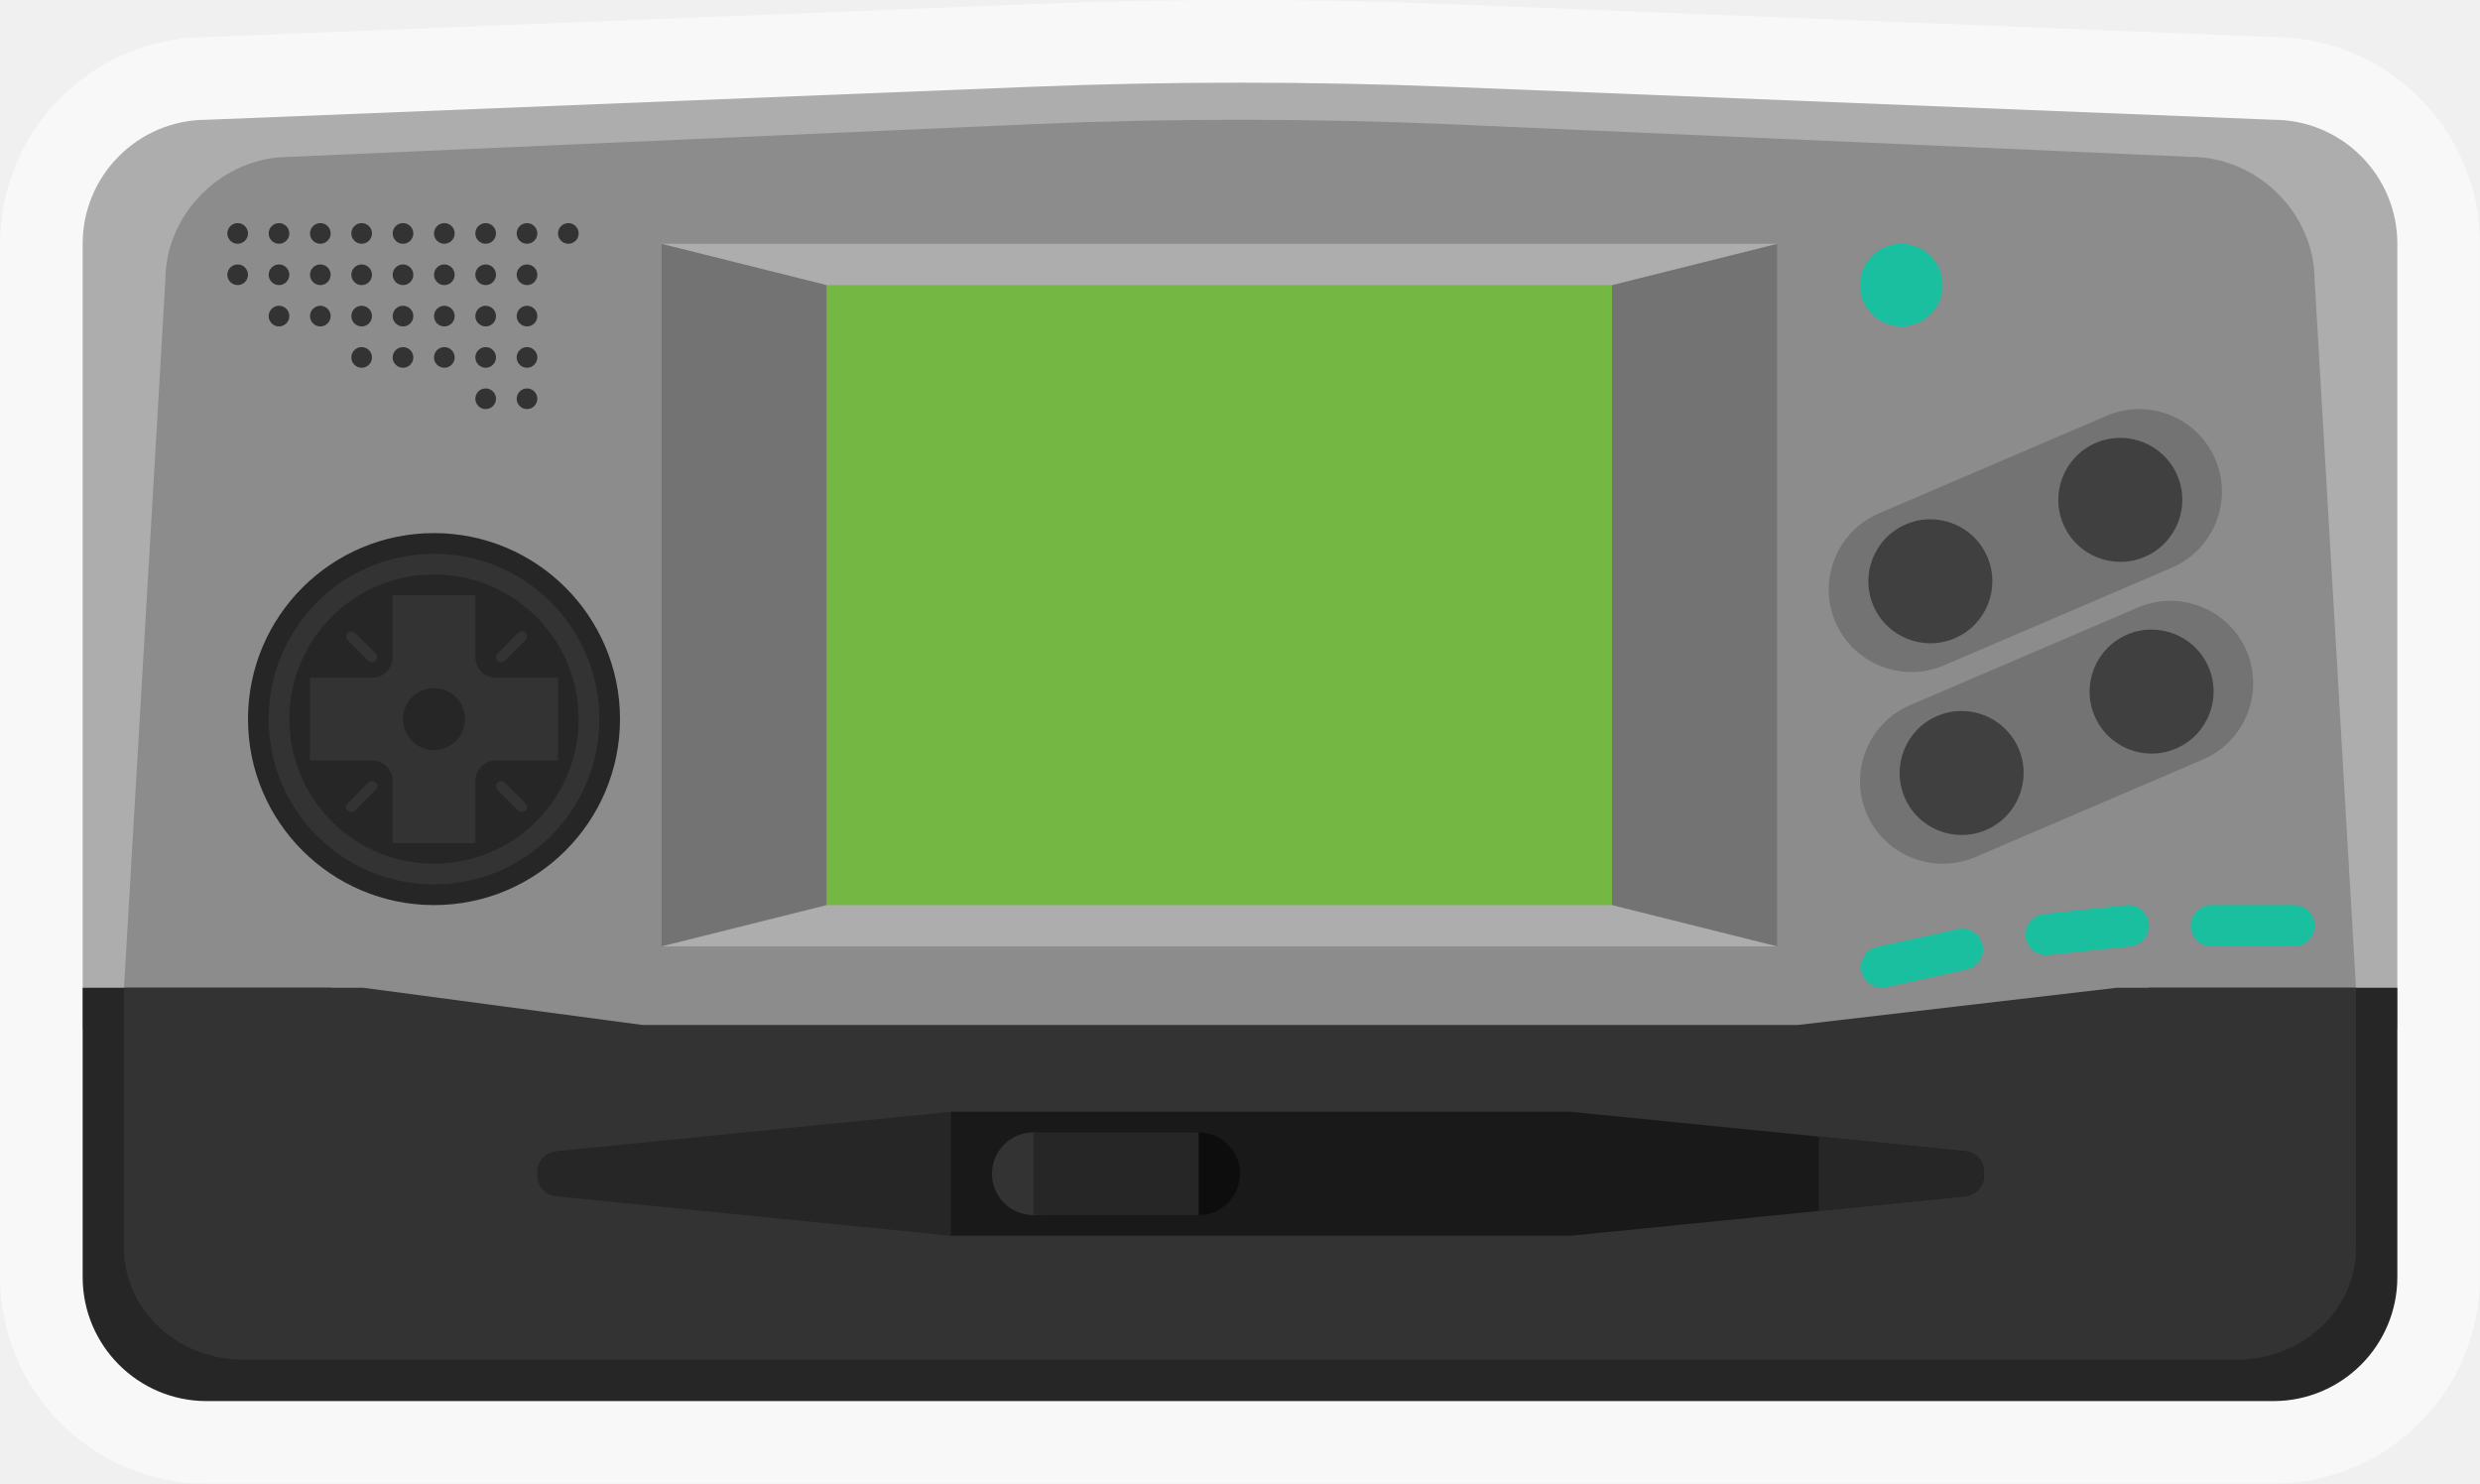
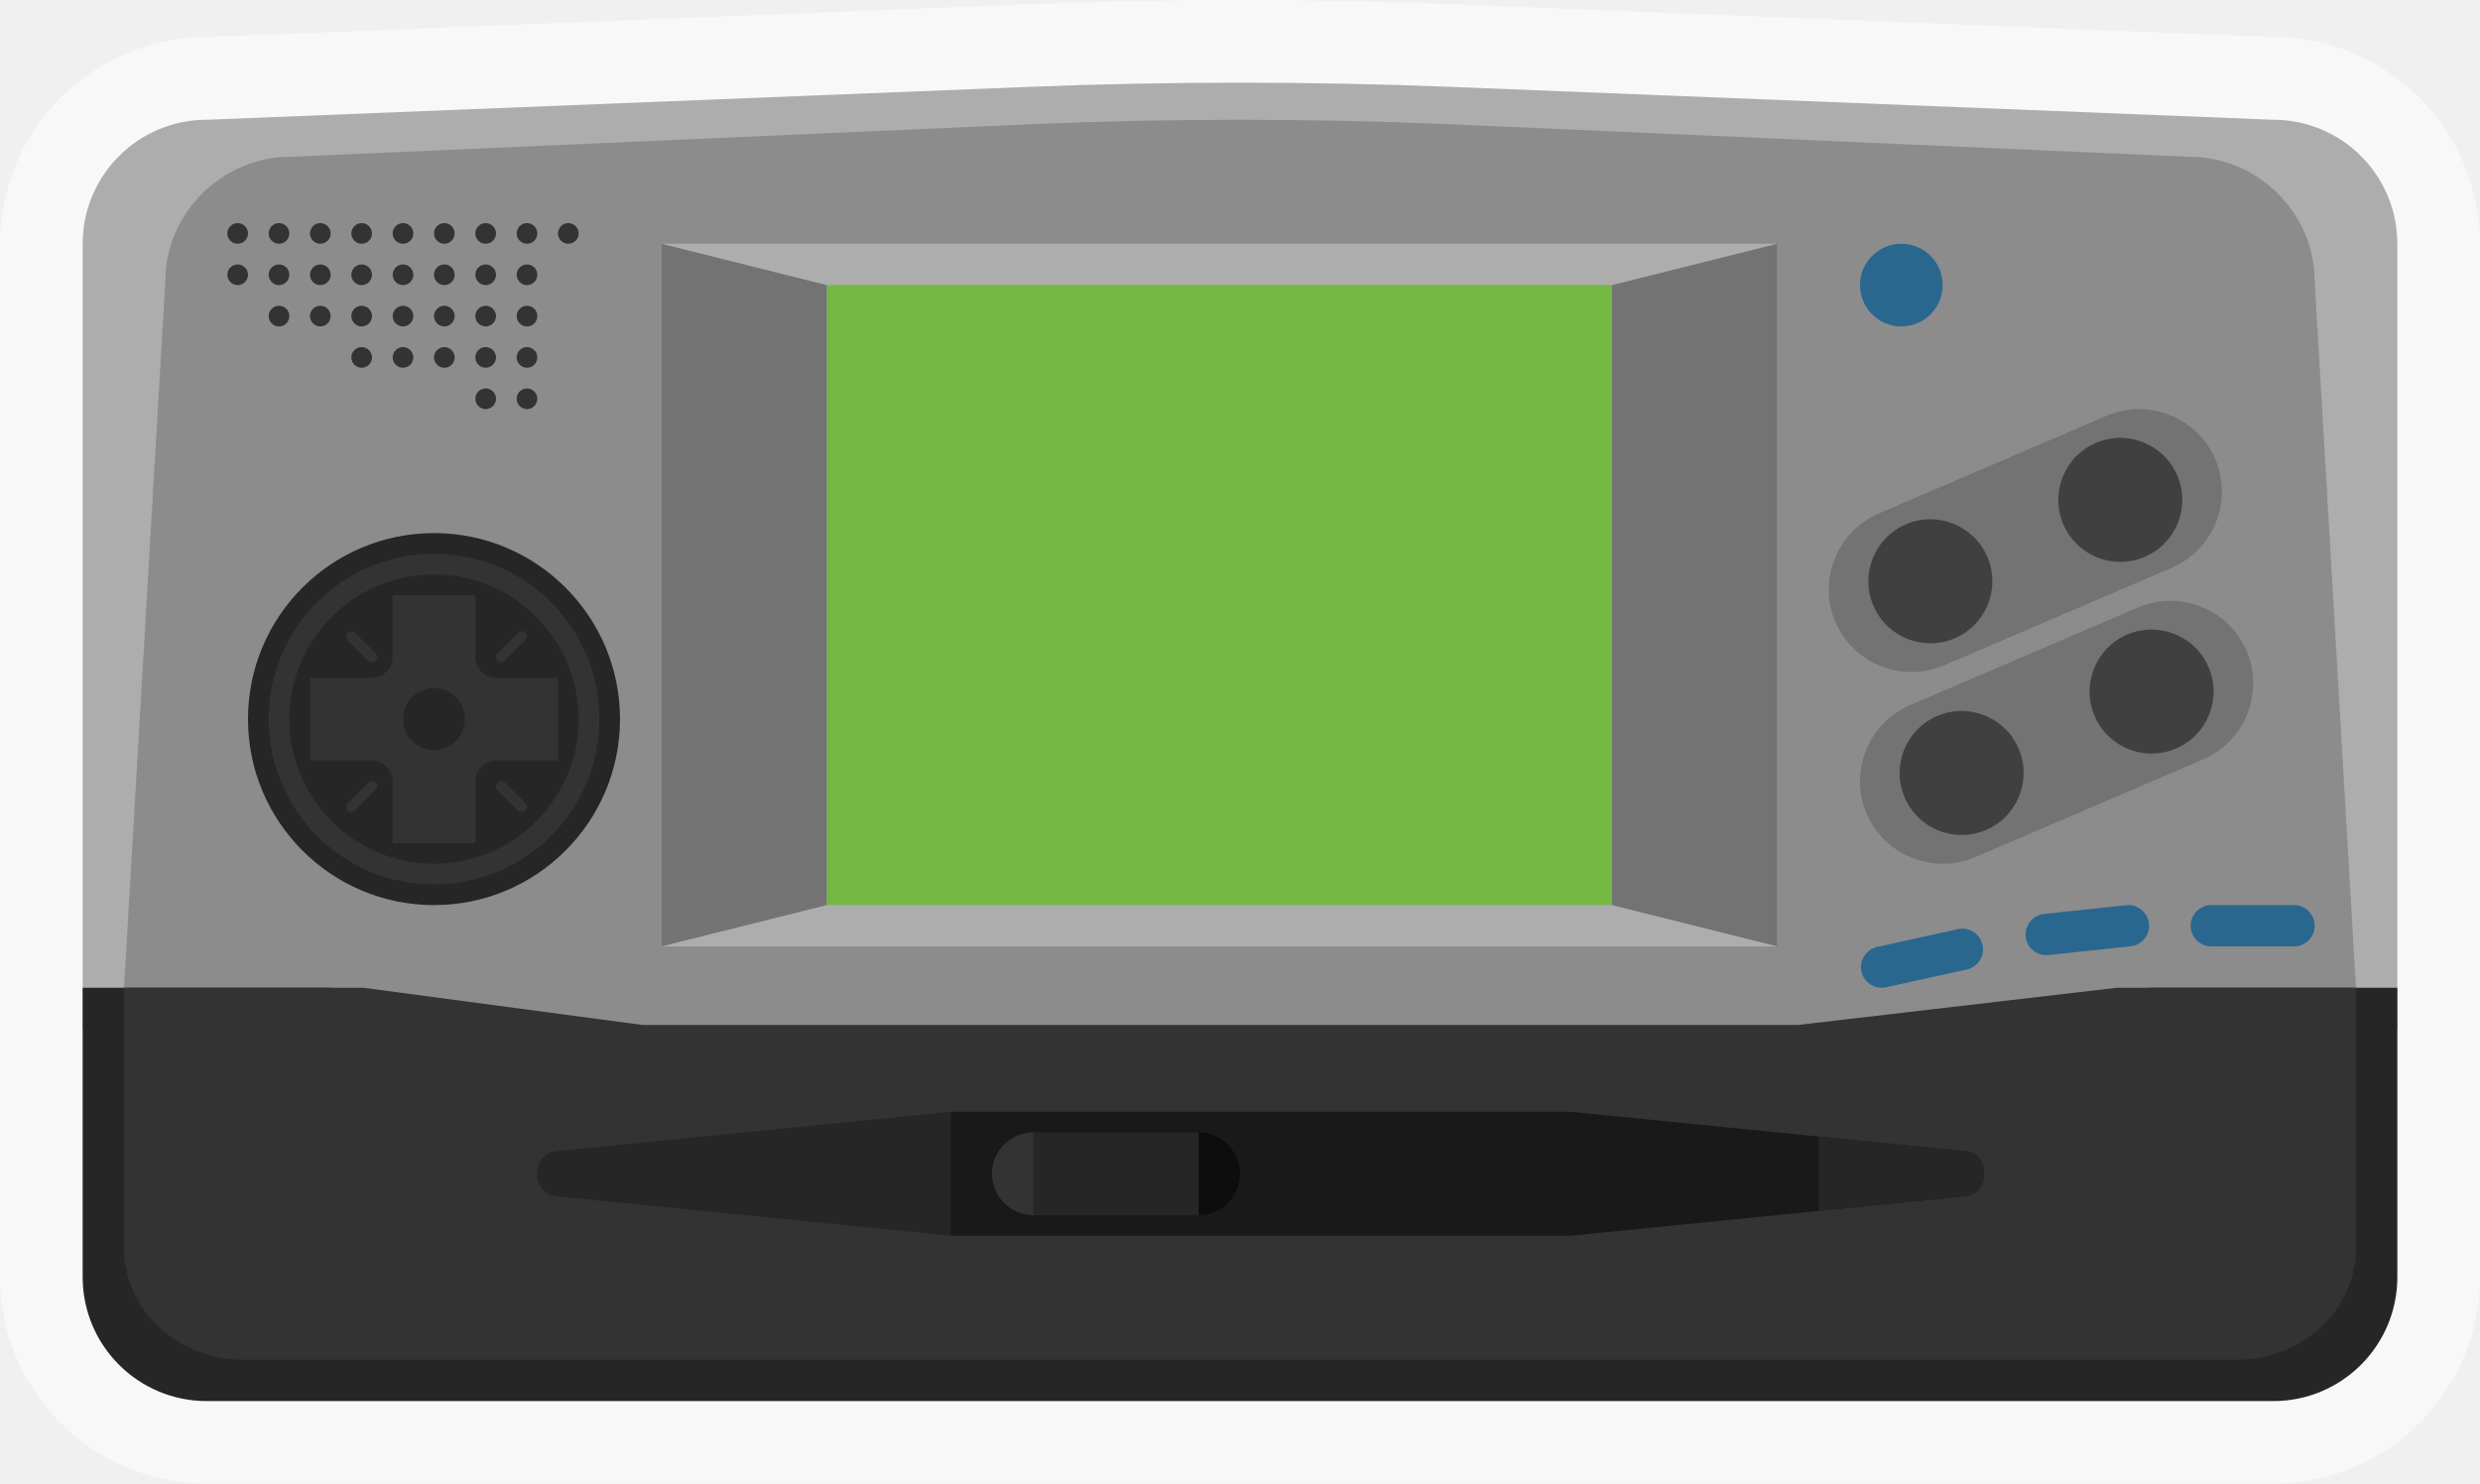
<svg xmlns="http://www.w3.org/2000/svg" viewBox="0 0 320 191.455" height="191.455" width="320" xml:space="preserve" id="svg2" version="1.1">
  <defs id="defs6">
    <clipPath id="clipPath18" clipPathUnits="userSpaceOnUse">
      <path id="path16" d="M 0,256 H 256 V 0 H 0 Z" />
    </clipPath>
    <clipPath id="clipPath26" clipPathUnits="userSpaceOnUse">
      <path id="path24" d="M 8,199.591 H 248 V 56 H 8 Z" />
    </clipPath>
  </defs>
  <g transform="matrix(1.333333,0,0,-1.333333,-10.66667,266.1213)" id="g10">
    <g id="g12">
      <g clip-path="url(#clipPath18)" id="g14">
        <g id="g20">
          <g id="g22" />
          <g id="g34">
            <g style="opacity:0.5" id="g32" clip-path="url(#clipPath26)">
              <g id="g30" transform="translate(228.1797,195.999)">
                <path id="path28" style="fill:#ffffff;fill-opacity:1;fill-rule:nonzero;stroke:none" d="m 0,0 -79.396,3.176 c -6.892,0.276 -13.885,0.416 -20.784,0.416 -6.898,0 -13.891,-0.14 -20.783,-0.416 L -200.359,0 c -10.946,-0.097 -19.821,-9.031 -19.821,-19.999 v -72 -4 -24 c 0,-11.028 8.972,-20 20,-20 h 200 c 11.029,0 20,8.972 20,20 v 24 4 72 C 19.82,-9.031 10.945,-0.097 0,0" />
              </g>
            </g>
          </g>
        </g>
        <g transform="translate(240,100)" id="g36">
          <path id="path38" style="fill:#adadad;fill-opacity:1;fill-rule:nonzero;stroke:none" d="m 0,0 h -224 v 76 c 0,6.627 5.373,12 12,12 l 79.537,3.182 c 13.636,0.545 27.29,0.545 40.927,0 L -12,88 C -5.373,88 0,82.627 0,76 Z" />
        </g>
        <g transform="translate(236,104)" id="g40">
          <path id="path42" style="fill:#8c8c8c;fill-opacity:1;fill-rule:nonzero;stroke:none" d="m 0,0 -52,-4 h -112 l -52,4 4,68.41 c 0,6.627 5.609,12 12,12 l 72.268,3.181 c 13.149,0.545 26.315,0.545 39.465,0 L -16,80.41 c 6.391,0 12,-5.373 12,-12 z" />
        </g>
        <g transform="translate(228,64)" id="g44">
          <path id="path46" style="fill:#262626;fill-opacity:1;fill-rule:nonzero;stroke:none" d="m 0,0 h -200 c -6.627,0 -12,5.373 -12,12 v 28 h 24 l 28,-4 h 116 l 32,4 H 12 V 12 C 12,5.373 6.627,0 0,0" />
        </g>
        <g transform="translate(224.4287,68)" id="g48">
          <path id="path50" style="fill:#333333;fill-opacity:1;fill-rule:nonzero;stroke:none" d="m 0,0 h -192.857 c -6.391,0 -11.572,4.835 -11.572,10.8 V 36 h 23.143 l 27,-3.6 H -42.429 L -11.571,36 H 11.571 V 10.8 C 11.571,4.835 6.391,0 0,0" />
        </g>
        <g transform="translate(100,92)" id="g52">
          <path id="path54" style="fill:#262626;fill-opacity:1;fill-rule:nonzero;stroke:none" d="M 0,0 -38.199,-3.82 C -39.221,-3.922 -40,-4.782 -40,-5.81 v -0.38 c 0,-1.028 0.779,-1.888 1.801,-1.99 L 0,-12 Z" />
        </g>
        <g transform="translate(198.1992,88.1797)" id="g56">
          <path id="path58" style="fill:#191919;fill-opacity:1;fill-rule:nonzero;stroke:none" d="m 0,0 -38.199,3.82 h -60 v -12 h 60 L 0,-4.359 c 1.022,0.101 1.801,0.962 1.801,1.989 v 0.381 C 1.801,-0.962 1.022,-0.102 0,0" />
        </g>
        <g transform="translate(112,86)" id="g60">
          <path id="path62" style="fill:#333333;fill-opacity:1;fill-rule:nonzero;stroke:none" d="m 0,0 c 0,-2.209 -1.791,-4 -4,-4 -2.209,0 -4,1.791 -4,4 0,2.209 1.791,4 4,4 2.209,0 4,-1.791 4,-4" />
        </g>
        <g transform="translate(128,86)" id="g64">
          <path id="path66" style="fill:#0d0d0d;fill-opacity:1;fill-rule:nonzero;stroke:none" d="m 0,0 c 0,-2.209 -1.791,-4 -4,-4 -2.209,0 -4,1.791 -4,4 0,2.209 1.791,4 4,4 2.209,0 4,-1.791 4,-4" />
        </g>
        <path id="path68" style="fill:#262626;fill-opacity:1;fill-rule:nonzero;stroke:none" d="m 124,82 h -16 v 8 h 16 z" />
        <g transform="translate(198.1992,88.1797)" id="g70">
          <path id="path72" style="fill:#262626;fill-opacity:1;fill-rule:nonzero;stroke:none" d="M 0,0 -14.199,1.42 V -5.779 L 0,-4.359 c 1.022,0.101 1.801,0.962 1.801,1.989 v 0.381 C 1.801,-0.962 1.022,-0.102 0,0" />
        </g>
        <path id="path74" style="fill:#adadad;fill-opacity:1;fill-rule:nonzero;stroke:none" d="M 180,108 H 72 v 68 h 108 z" />
        <path id="path76" style="fill:#74b743;fill-opacity:1;fill-rule:nonzero;stroke:none" d="M 164,112 H 88 v 60 h 76 z" />
        <g transform="translate(72,176)" id="g78">
          <path id="path80" style="fill:#737373;fill-opacity:1;fill-rule:nonzero;stroke:none" d="M 0,0 16,-4 V -64 L 0,-68 Z" />
        </g>
        <g transform="translate(180,108)" id="g82">
          <path id="path84" style="fill:#737373;fill-opacity:1;fill-rule:nonzero;stroke:none" d="M 0,0 -16,4 V 64 L 0,68 Z" />
        </g>
        <g transform="translate(196,172)" id="g86">
-           <path id="path88" style="fill:#1abf9f;fill-opacity:1;fill-rule:nonzero;stroke:none" d="m 0,0 c 0,-2.209 -1.791,-4 -4,-4 -2.209,0 -4,1.791 -4,4 0,2.209 1.791,4 4,4 2.209,0 4,-1.791 4,-4" />
+           <path id="path88" style="fill:#29678f;fill-opacity:1;fill-rule:nonzero;stroke:none" d="m 0,0 c 0,-2.209 -1.791,-4 -4,-4 -2.209,0 -4,1.791 -4,4 0,2.209 1.791,4 4,4 2.209,0 4,-1.791 4,-4" />
        </g>
        <g transform="translate(218.1807,144.6504)" id="g90">
          <path id="path92" style="fill:#737373;fill-opacity:1;fill-rule:nonzero;stroke:none" d="m 0,0 -22.059,-9.454 c -4.045,-1.734 -8.771,0.157 -10.504,4.202 -1.734,4.044 0.157,8.771 4.202,10.504 l 22.058,9.454 C -2.258,16.439 2.469,14.549 4.202,10.504 5.936,6.46 4.045,1.733 0,0" />
        </g>
        <g transform="translate(200.3232,145.7007)" id="g94">
          <path id="path96" style="fill:#404040;fill-opacity:1;fill-rule:nonzero;stroke:none" d="m 0,0 c 1.306,-3.046 -0.105,-6.573 -3.151,-7.878 -3.046,-1.306 -6.574,0.105 -7.878,3.151 -1.306,3.046 0.105,6.573 3.151,7.878 C -4.832,4.457 -1.305,3.046 0,0" />
        </g>
        <g transform="translate(218.7061,153.5791)" id="g98">
          <path id="path100" style="fill:#404040;fill-opacity:1;fill-rule:nonzero;stroke:none" d="m 0,0 c 1.306,-3.046 -0.105,-6.573 -3.151,-7.878 -3.046,-1.306 -6.574,0.105 -7.878,3.151 -1.306,3.046 0.105,6.573 3.151,7.878 C -4.832,4.457 -1.305,3.046 0,0" />
        </g>
        <g transform="translate(221.207,126.0977)" id="g102">
          <path id="path104" style="fill:#737373;fill-opacity:1;fill-rule:nonzero;stroke:none" d="m 0,0 -22.059,-9.454 c -4.045,-1.734 -8.771,0.157 -10.504,4.202 -1.734,4.044 0.157,8.771 4.202,10.504 l 22.058,9.454 C -2.258,16.439 2.469,14.549 4.202,10.504 5.936,6.46 4.045,1.733 0,0" />
        </g>
        <g transform="translate(203.3496,127.1479)" id="g106">
          <path id="path108" style="fill:#404040;fill-opacity:1;fill-rule:nonzero;stroke:none" d="m 0,0 c 1.306,-3.045 -0.105,-6.573 -3.151,-7.878 -3.046,-1.306 -6.574,0.105 -7.878,3.151 -1.306,3.046 0.105,6.573 3.151,7.878 C -4.832,4.457 -1.306,3.046 0,0" />
        </g>
        <g transform="translate(221.7324,135.0264)" id="g110">
          <path id="path112" style="fill:#404040;fill-opacity:1;fill-rule:nonzero;stroke:none" d="m 0,0 c 1.306,-3.046 -0.105,-6.573 -3.151,-7.878 -3.046,-1.306 -6.574,0.105 -7.878,3.151 -1.306,3.046 0.105,6.573 3.151,7.878 C -4.832,4.457 -1.305,3.046 0,0" />
        </g>
        <g transform="translate(230,108)" id="g114">
-           <path id="path116" style="fill:#1abf9f;fill-opacity:1;fill-rule:nonzero;stroke:none" d="m 0,0 h -8 c -1.1,0 -2,0.9 -2,2 0,1.1 0.9,2 2,2 H 0 C 1.1,4 2,3.1 2,2 2,0.9 1.1,0 0,0" />
+           <path id="path116" style="fill:#29678f;fill-opacity:1;fill-rule:nonzero;stroke:none" d="m 0,0 h -8 c -1.1,0 -2,0.9 -2,2 0,1.1 0.9,2 2,2 H 0 C 1.1,4 2,3.1 2,2 2,0.9 1.1,0 0,0" />
        </g>
        <g transform="translate(214.1895,108.0107)" id="g118">
-           <path id="path120" style="fill:#1abf9f;fill-opacity:1;fill-rule:nonzero;stroke:none" d="m 0,0 -7.955,-0.846 c -1.094,-0.116 -2.084,0.684 -2.201,1.778 -0.116,1.093 0.683,2.084 1.777,2.2 l 7.955,0.846 C 0.67,4.095 1.66,3.295 1.777,2.201 1.894,1.107 1.094,0.117 0,0" />
+           <path id="path120" style="fill:#29678f;fill-opacity:1;fill-rule:nonzero;stroke:none" d="m 0,0 -7.955,-0.846 c -1.094,-0.116 -2.084,0.684 -2.201,1.778 -0.116,1.093 0.683,2.084 1.777,2.2 l 7.955,0.846 C 0.67,4.095 1.66,3.295 1.777,2.201 1.894,1.107 1.094,0.117 0,0" />
        </g>
        <g transform="translate(198.3359,105.7646)" id="g122">
-           <path id="path124" style="fill:#1abf9f;fill-opacity:1;fill-rule:nonzero;stroke:none" d="m 0,0 -7.812,-1.718 c -1.076,-0.236 -2.148,0.449 -2.384,1.524 -0.237,1.074 0.45,2.146 1.524,2.382 l 7.813,1.719 C 0.216,4.144 1.288,3.458 1.524,2.383 1.761,1.309 1.074,0.236 0,0" />
+           <path id="path124" style="fill:#29678f;fill-opacity:1;fill-rule:nonzero;stroke:none" d="m 0,0 -7.812,-1.718 c -1.076,-0.236 -2.148,0.449 -2.384,1.524 -0.237,1.074 0.45,2.146 1.524,2.382 l 7.813,1.719 C 0.216,4.144 1.288,3.458 1.524,2.383 1.761,1.309 1.074,0.236 0,0" />
        </g>
        <g transform="translate(68,130)" id="g126">
          <path id="path128" style="fill:#262626;fill-opacity:1;fill-rule:nonzero;stroke:none" d="m 0,0 c 0,-9.941 -8.059,-18 -18,-18 -9.941,0 -18,8.059 -18,18 0,9.941 8.059,18 18,18 C -8.059,18 0,9.941 0,0" />
        </g>
        <g transform="translate(62,134)" id="g130">
          <path id="path132" style="fill:#333333;fill-opacity:1;fill-rule:nonzero;stroke:none" d="m 0,0 h -6 c -1.104,0 -2,0.896 -2,2 v 6 h -8 V 2 c 0,-1.104 -0.896,-2 -2,-2 h -6 v -8 h 6 c 1.104,0 2,-0.896 2,-2 v -6 h 8 v 6 c 0,1.104 0.896,2 2,2 h 6 z" />
        </g>
        <g transform="translate(53,130)" id="g134">
          <path id="path136" style="fill:#262626;fill-opacity:1;fill-rule:nonzero;stroke:none" d="m 0,0 c 0,-1.657 -1.343,-3 -3,-3 -1.657,0 -3,1.343 -3,3 0,1.657 1.343,3 3,3 1.657,0 3,-1.343 3,-3" />
        </g>
        <g transform="translate(50,146)" id="g138">
          <path id="path140" style="fill:#333333;fill-opacity:1;fill-rule:nonzero;stroke:none" d="m 0,0 c -8.836,0 -16,-7.164 -16,-16 0,-8.837 7.164,-16 16,-16 8.836,0 16,7.163 16,16 C 16,-7.164 8.836,0 0,0 m 0,-2 c 7.72,0 14,-6.28 14,-14 0,-7.72 -6.28,-14 -14,-14 -7.72,0 -14,6.28 -14,14 0,7.72 6.28,14 14,14" />
        </g>
        <g transform="translate(44,135.5)" id="g142">
          <path id="path144" style="fill:#333333;fill-opacity:1;fill-rule:nonzero;stroke:none" d="m 0,0 c -0.128,0 -0.256,0.049 -0.354,0.146 l -2,2 c -0.195,0.196 -0.195,0.512 0,0.708 0.196,0.195 0.512,0.195 0.708,0 l 2,-2 C 0.549,0.658 0.549,0.342 0.354,0.146 0.256,0.049 0.128,0 0,0" />
        </g>
        <g transform="translate(56.5,135.5)" id="g146">
          <path id="path148" style="fill:#333333;fill-opacity:1;fill-rule:nonzero;stroke:none" d="m 0,0 c 0.128,0 0.256,0.049 0.354,0.146 l 2,2 c 0.195,0.196 0.195,0.512 0,0.708 -0.196,0.195 -0.512,0.195 -0.708,0 l -2,-2 C -0.549,0.658 -0.549,0.342 -0.354,0.146 -0.256,0.049 -0.128,0 0,0" />
        </g>
        <g transform="translate(56.5,124)" id="g150">
          <path id="path152" style="fill:#333333;fill-opacity:1;fill-rule:nonzero;stroke:none" d="m 0,0 c 0.128,0 0.256,-0.049 0.354,-0.146 l 2,-2 c 0.195,-0.196 0.195,-0.512 0,-0.708 -0.196,-0.195 -0.512,-0.195 -0.708,0 l -2,2 c -0.195,0.196 -0.195,0.512 0,0.708 C -0.256,-0.049 -0.128,0 0,0" />
        </g>
        <g transform="translate(44,124)" id="g154">
          <path id="path156" style="fill:#333333;fill-opacity:1;fill-rule:nonzero;stroke:none" d="m 0,0 c -0.128,0 -0.256,-0.049 -0.354,-0.146 l -2,-2 c -0.195,-0.196 -0.195,-0.512 0,-0.708 0.196,-0.195 0.512,-0.195 0.708,0 l 2,2 c 0.195,0.196 0.195,0.512 0,0.708 C 0.256,-0.049 0.128,0 0,0" />
        </g>
        <g transform="translate(35,176)" id="g158">
          <path id="path160" style="fill:#333333;fill-opacity:1;fill-rule:nonzero;stroke:none" d="M 0,0 V 0 C -0.55,0 -1,0.45 -1,1 -1,1.55 -0.55,2 0,2 0.55,2 1,1.55 1,1 1,0.45 0.55,0 0,0" />
        </g>
        <g transform="translate(31,176)" id="g162">
          <path id="path164" style="fill:#333333;fill-opacity:1;fill-rule:nonzero;stroke:none" d="M 0,0 V 0 C -0.55,0 -1,0.45 -1,1 -1,1.55 -0.55,2 0,2 0.55,2 1,1.55 1,1 1,0.45 0.55,0 0,0" />
        </g>
        <g transform="translate(31,172)" id="g166">
          <path id="path168" style="fill:#333333;fill-opacity:1;fill-rule:nonzero;stroke:none" d="M 0,0 V 0 C -0.55,0 -1,0.45 -1,1 -1,1.55 -0.55,2 0,2 0.55,2 1,1.55 1,1 1,0.45 0.55,0 0,0" />
        </g>
        <g transform="translate(35,172)" id="g170">
          <path id="path172" style="fill:#333333;fill-opacity:1;fill-rule:nonzero;stroke:none" d="M 0,0 V 0 C -0.55,0 -1,0.45 -1,1 -1,1.55 -0.55,2 0,2 0.55,2 1,1.55 1,1 1,0.45 0.55,0 0,0" />
        </g>
        <g transform="translate(35,168)" id="g174">
          <path id="path176" style="fill:#333333;fill-opacity:1;fill-rule:nonzero;stroke:none" d="M 0,0 V 0 C -0.55,0 -1,0.45 -1,1 -1,1.55 -0.55,2 0,2 0.55,2 1,1.55 1,1 1,0.45 0.55,0 0,0" />
        </g>
        <g transform="translate(39,172)" id="g178">
          <path id="path180" style="fill:#333333;fill-opacity:1;fill-rule:nonzero;stroke:none" d="M 0,0 V 0 C -0.55,0 -1,0.45 -1,1 -1,1.55 -0.55,2 0,2 0.55,2 1,1.55 1,1 1,0.45 0.55,0 0,0" />
        </g>
        <g transform="translate(39,168)" id="g182">
          <path id="path184" style="fill:#333333;fill-opacity:1;fill-rule:nonzero;stroke:none" d="M 0,0 V 0 C -0.55,0 -1,0.45 -1,1 -1,1.55 -0.55,2 0,2 0.55,2 1,1.55 1,1 1,0.45 0.55,0 0,0" />
        </g>
        <g transform="translate(43,172)" id="g186">
          <path id="path188" style="fill:#333333;fill-opacity:1;fill-rule:nonzero;stroke:none" d="M 0,0 V 0 C -0.55,0 -1,0.45 -1,1 -1,1.55 -0.55,2 0,2 0.55,2 1,1.55 1,1 1,0.45 0.55,0 0,0" />
        </g>
        <g transform="translate(47,168)" id="g190">
          <path id="path192" style="fill:#333333;fill-opacity:1;fill-rule:nonzero;stroke:none" d="M 0,0 V 0 C -0.55,0 -1,0.45 -1,1 -1,1.55 -0.55,2 0,2 0.55,2 1,1.55 1,1 1,0.45 0.55,0 0,0" />
        </g>
        <g transform="translate(43,168)" id="g194">
          <path id="path196" style="fill:#333333;fill-opacity:1;fill-rule:nonzero;stroke:none" d="M 0,0 V 0 C -0.55,0 -1,0.45 -1,1 -1,1.55 -0.55,2 0,2 0.55,2 1,1.55 1,1 1,0.45 0.55,0 0,0" />
        </g>
        <g transform="translate(43,164)" id="g198">
          <path id="path200" style="fill:#333333;fill-opacity:1;fill-rule:nonzero;stroke:none" d="M 0,0 V 0 C -0.55,0 -1,0.45 -1,1 -1,1.55 -0.55,2 0,2 0.55,2 1,1.55 1,1 1,0.45 0.55,0 0,0" />
        </g>
        <g transform="translate(47,172)" id="g202">
          <path id="path204" style="fill:#333333;fill-opacity:1;fill-rule:nonzero;stroke:none" d="M 0,0 V 0 C -0.55,0 -1,0.45 -1,1 -1,1.55 -0.55,2 0,2 0.55,2 1,1.55 1,1 1,0.45 0.55,0 0,0" />
        </g>
        <g transform="translate(51,168)" id="g206">
          <path id="path208" style="fill:#333333;fill-opacity:1;fill-rule:nonzero;stroke:none" d="M 0,0 V 0 C -0.55,0 -1,0.45 -1,1 -1,1.55 -0.55,2 0,2 0.55,2 1,1.55 1,1 1,0.45 0.55,0 0,0" />
        </g>
        <g transform="translate(51,172)" id="g210">
          <path id="path212" style="fill:#333333;fill-opacity:1;fill-rule:nonzero;stroke:none" d="M 0,0 V 0 C -0.55,0 -1,0.45 -1,1 -1,1.55 -0.55,2 0,2 0.55,2 1,1.55 1,1 1,0.45 0.55,0 0,0" />
        </g>
        <g transform="translate(47,164)" id="g214">
          <path id="path216" style="fill:#333333;fill-opacity:1;fill-rule:nonzero;stroke:none" d="M 0,0 V 0 C -0.55,0 -1,0.45 -1,1 -1,1.55 -0.55,2 0,2 0.55,2 1,1.55 1,1 1,0.45 0.55,0 0,0" />
        </g>
        <g transform="translate(51,164)" id="g218">
          <path id="path220" style="fill:#333333;fill-opacity:1;fill-rule:nonzero;stroke:none" d="M 0,0 V 0 C -0.55,0 -1,0.45 -1,1 -1,1.55 -0.55,2 0,2 0.55,2 1,1.55 1,1 1,0.45 0.55,0 0,0" />
        </g>
        <g transform="translate(55,164)" id="g222">
          <path id="path224" style="fill:#333333;fill-opacity:1;fill-rule:nonzero;stroke:none" d="M 0,0 V 0 C -0.55,0 -1,0.45 -1,1 -1,1.55 -0.55,2 0,2 0.55,2 1,1.55 1,1 1,0.45 0.55,0 0,0" />
        </g>
        <g transform="translate(55,160)" id="g226">
          <path id="path228" style="fill:#333333;fill-opacity:1;fill-rule:nonzero;stroke:none" d="M 0,0 V 0 C -0.55,0 -1,0.45 -1,1 -1,1.55 -0.55,2 0,2 0.55,2 1,1.55 1,1 1,0.45 0.55,0 0,0" />
        </g>
        <g transform="translate(55,168)" id="g230">
          <path id="path232" style="fill:#333333;fill-opacity:1;fill-rule:nonzero;stroke:none" d="M 0,0 V 0 C -0.55,0 -1,0.45 -1,1 -1,1.55 -0.55,2 0,2 0.55,2 1,1.55 1,1 1,0.45 0.55,0 0,0" />
        </g>
        <g transform="translate(59,168)" id="g234">
          <path id="path236" style="fill:#333333;fill-opacity:1;fill-rule:nonzero;stroke:none" d="M 0,0 V 0 C -0.55,0 -1,0.45 -1,1 -1,1.55 -0.55,2 0,2 0.55,2 1,1.55 1,1 1,0.45 0.55,0 0,0" />
        </g>
        <g transform="translate(55,172)" id="g238">
          <path id="path240" style="fill:#333333;fill-opacity:1;fill-rule:nonzero;stroke:none" d="M 0,0 V 0 C -0.55,0 -1,0.45 -1,1 -1,1.55 -0.55,2 0,2 0.55,2 1,1.55 1,1 1,0.45 0.55,0 0,0" />
        </g>
        <g transform="translate(59,172)" id="g242">
          <path id="path244" style="fill:#333333;fill-opacity:1;fill-rule:nonzero;stroke:none" d="M 0,0 V 0 C -0.55,0 -1,0.45 -1,1 -1,1.55 -0.55,2 0,2 0.55,2 1,1.55 1,1 1,0.45 0.55,0 0,0" />
        </g>
        <g transform="translate(59,160)" id="g246">
          <path id="path248" style="fill:#333333;fill-opacity:1;fill-rule:nonzero;stroke:none" d="M 0,0 V 0 C -0.55,0 -1,0.45 -1,1 -1,1.55 -0.55,2 0,2 0.55,2 1,1.55 1,1 1,0.45 0.55,0 0,0" />
        </g>
        <g transform="translate(59,164)" id="g250">
          <path id="path252" style="fill:#333333;fill-opacity:1;fill-rule:nonzero;stroke:none" d="M 0,0 V 0 C -0.55,0 -1,0.45 -1,1 -1,1.55 -0.55,2 0,2 0.55,2 1,1.55 1,1 1,0.45 0.55,0 0,0" />
        </g>
        <g transform="translate(39,176)" id="g254">
          <path id="path256" style="fill:#333333;fill-opacity:1;fill-rule:nonzero;stroke:none" d="M 0,0 V 0 C -0.55,0 -1,0.45 -1,1 -1,1.55 -0.55,2 0,2 0.55,2 1,1.55 1,1 1,0.45 0.55,0 0,0" />
        </g>
        <g transform="translate(43,176)" id="g258">
          <path id="path260" style="fill:#333333;fill-opacity:1;fill-rule:nonzero;stroke:none" d="M 0,0 V 0 C -0.55,0 -1,0.45 -1,1 -1,1.55 -0.55,2 0,2 0.55,2 1,1.55 1,1 1,0.45 0.55,0 0,0" />
        </g>
        <g transform="translate(47,176)" id="g262">
          <path id="path264" style="fill:#333333;fill-opacity:1;fill-rule:nonzero;stroke:none" d="M 0,0 V 0 C -0.55,0 -1,0.45 -1,1 -1,1.55 -0.55,2 0,2 0.55,2 1,1.55 1,1 1,0.45 0.55,0 0,0" />
        </g>
        <g transform="translate(51,176)" id="g266">
          <path id="path268" style="fill:#333333;fill-opacity:1;fill-rule:nonzero;stroke:none" d="M 0,0 V 0 C -0.55,0 -1,0.45 -1,1 -1,1.55 -0.55,2 0,2 0.55,2 1,1.55 1,1 1,0.45 0.55,0 0,0" />
        </g>
        <g transform="translate(55,176)" id="g270">
          <path id="path272" style="fill:#333333;fill-opacity:1;fill-rule:nonzero;stroke:none" d="M 0,0 V 0 C -0.55,0 -1,0.45 -1,1 -1,1.55 -0.55,2 0,2 0.55,2 1,1.55 1,1 1,0.45 0.55,0 0,0" />
        </g>
        <g transform="translate(59,176)" id="g274">
          <path id="path276" style="fill:#333333;fill-opacity:1;fill-rule:nonzero;stroke:none" d="M 0,0 V 0 C -0.55,0 -1,0.45 -1,1 -1,1.55 -0.55,2 0,2 0.55,2 1,1.55 1,1 1,0.45 0.55,0 0,0" />
        </g>
        <g transform="translate(63,176)" id="g278">
          <path id="path280" style="fill:#333333;fill-opacity:1;fill-rule:nonzero;stroke:none" d="M 0,0 V 0 C -0.55,0 -1,0.45 -1,1 -1,1.55 -0.55,2 0,2 0.55,2 1,1.55 1,1 1,0.45 0.55,0 0,0" />
        </g>
      </g>
    </g>
  </g>
</svg>
